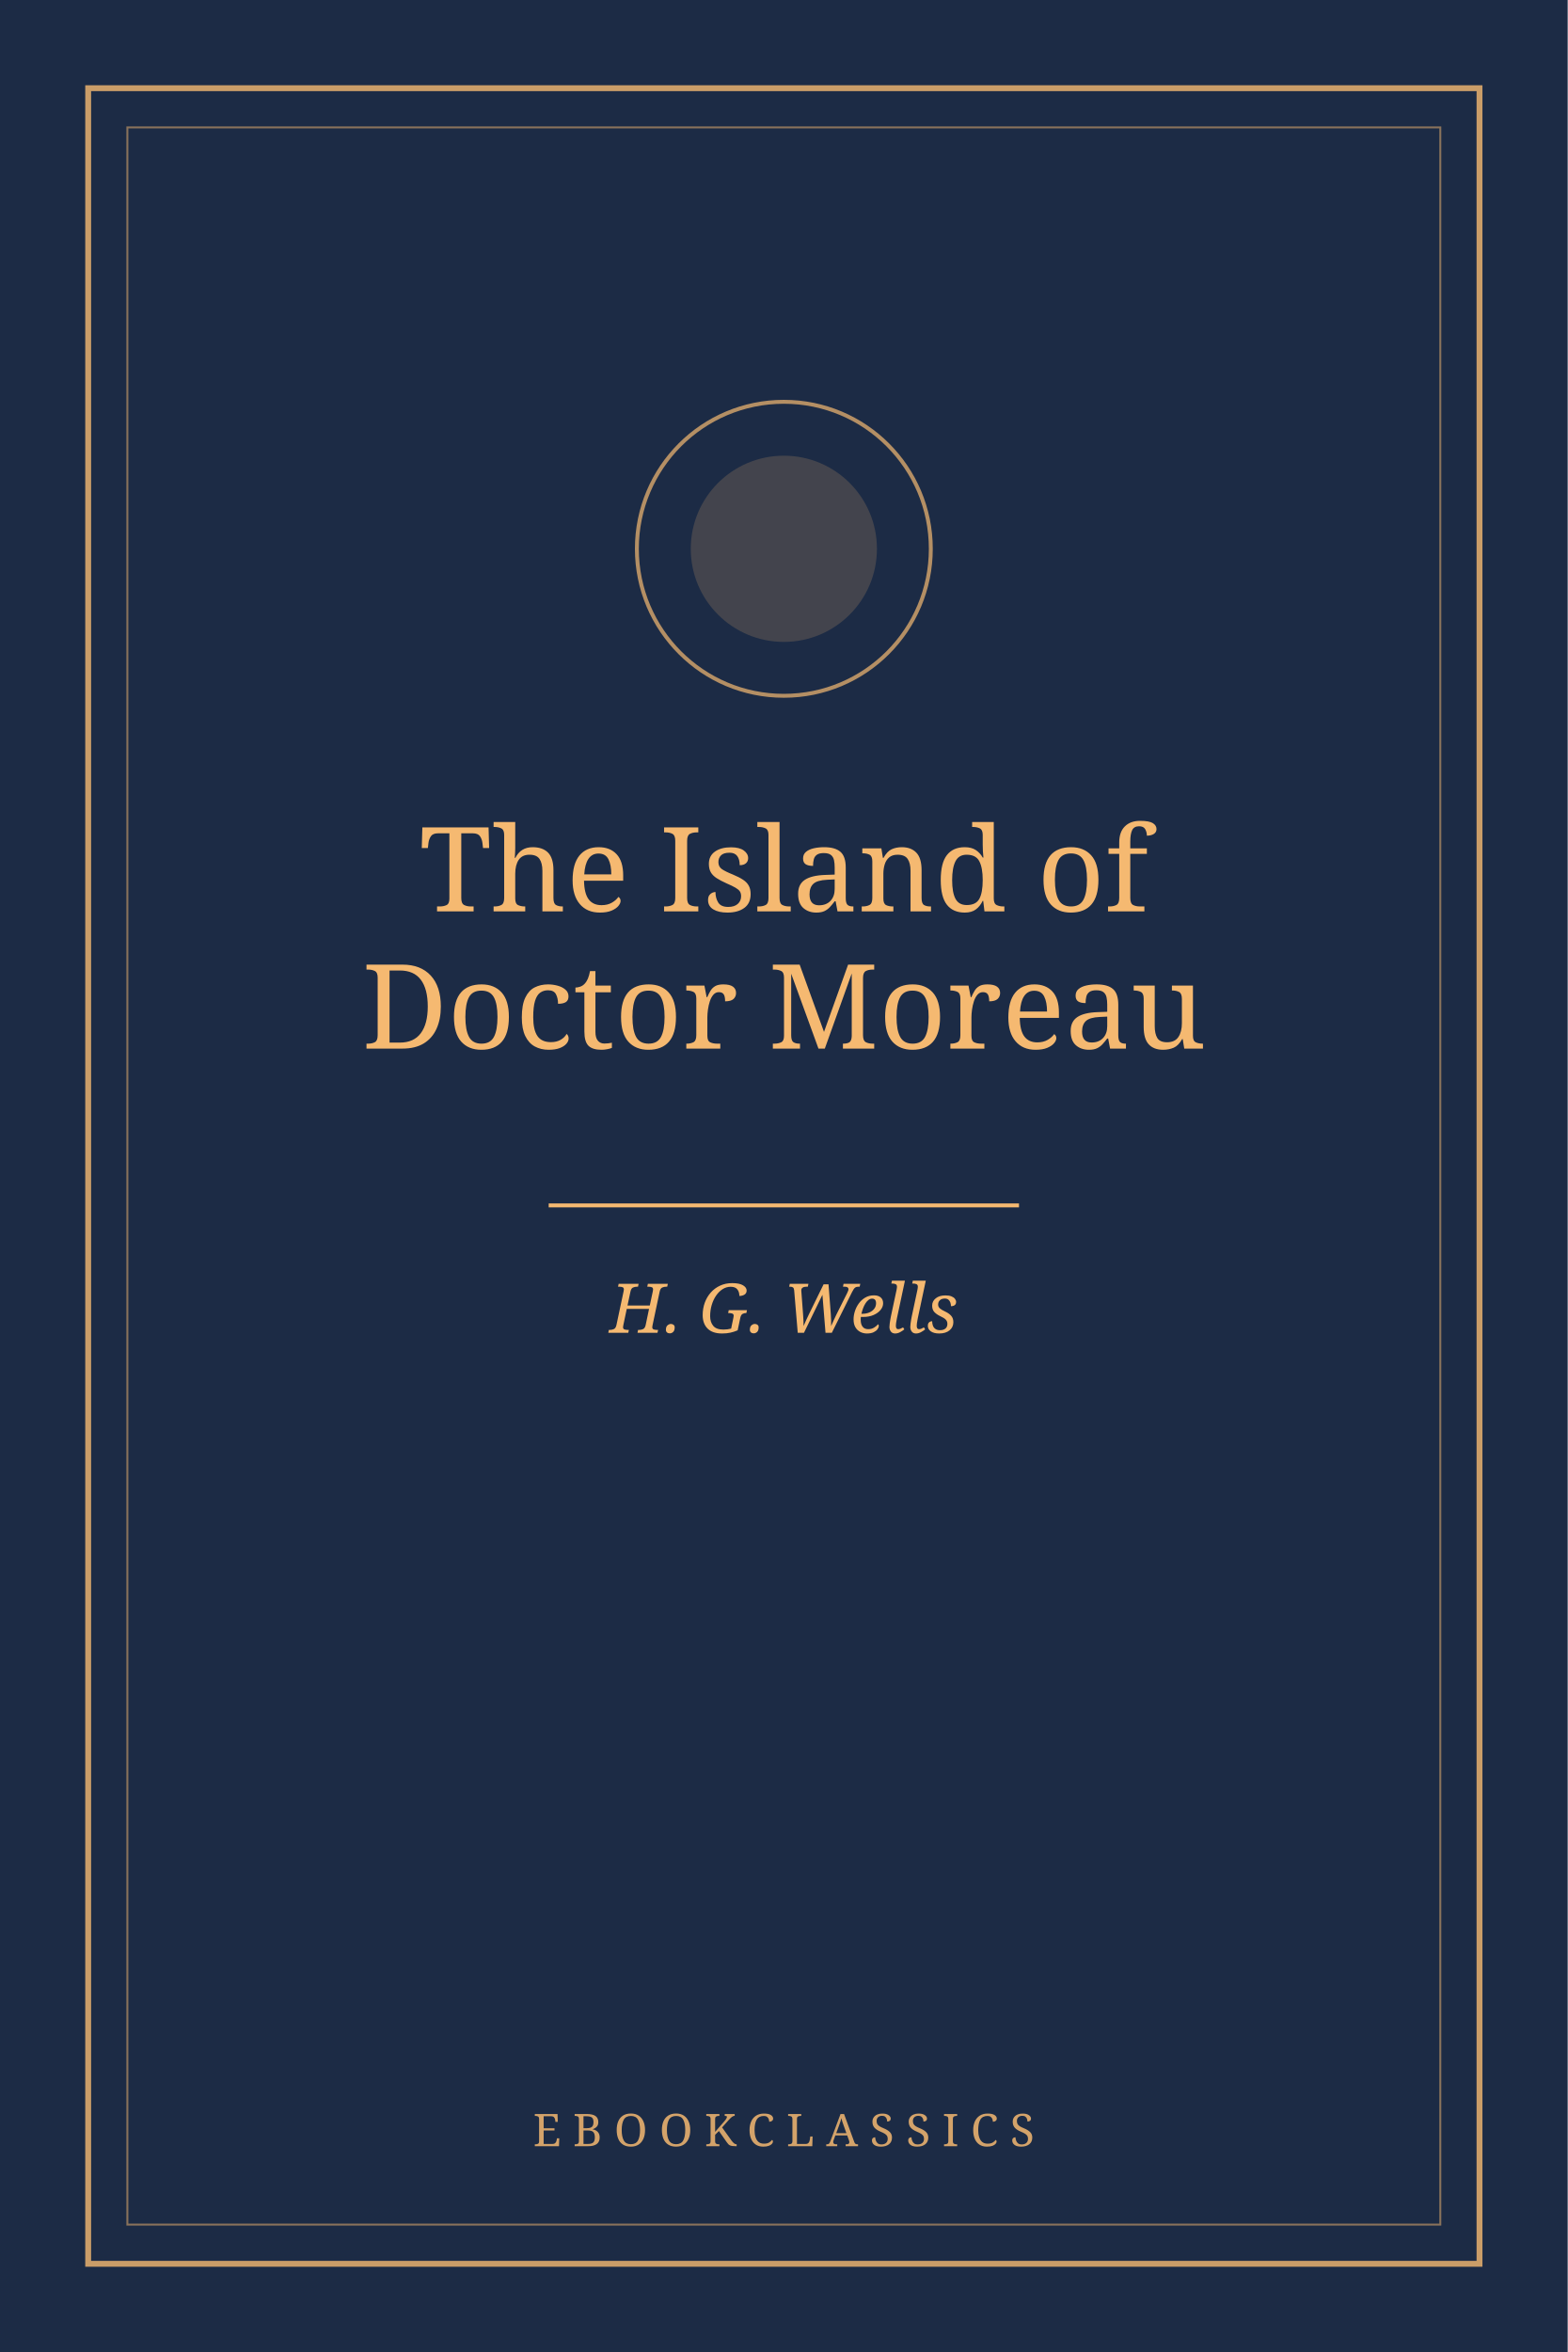
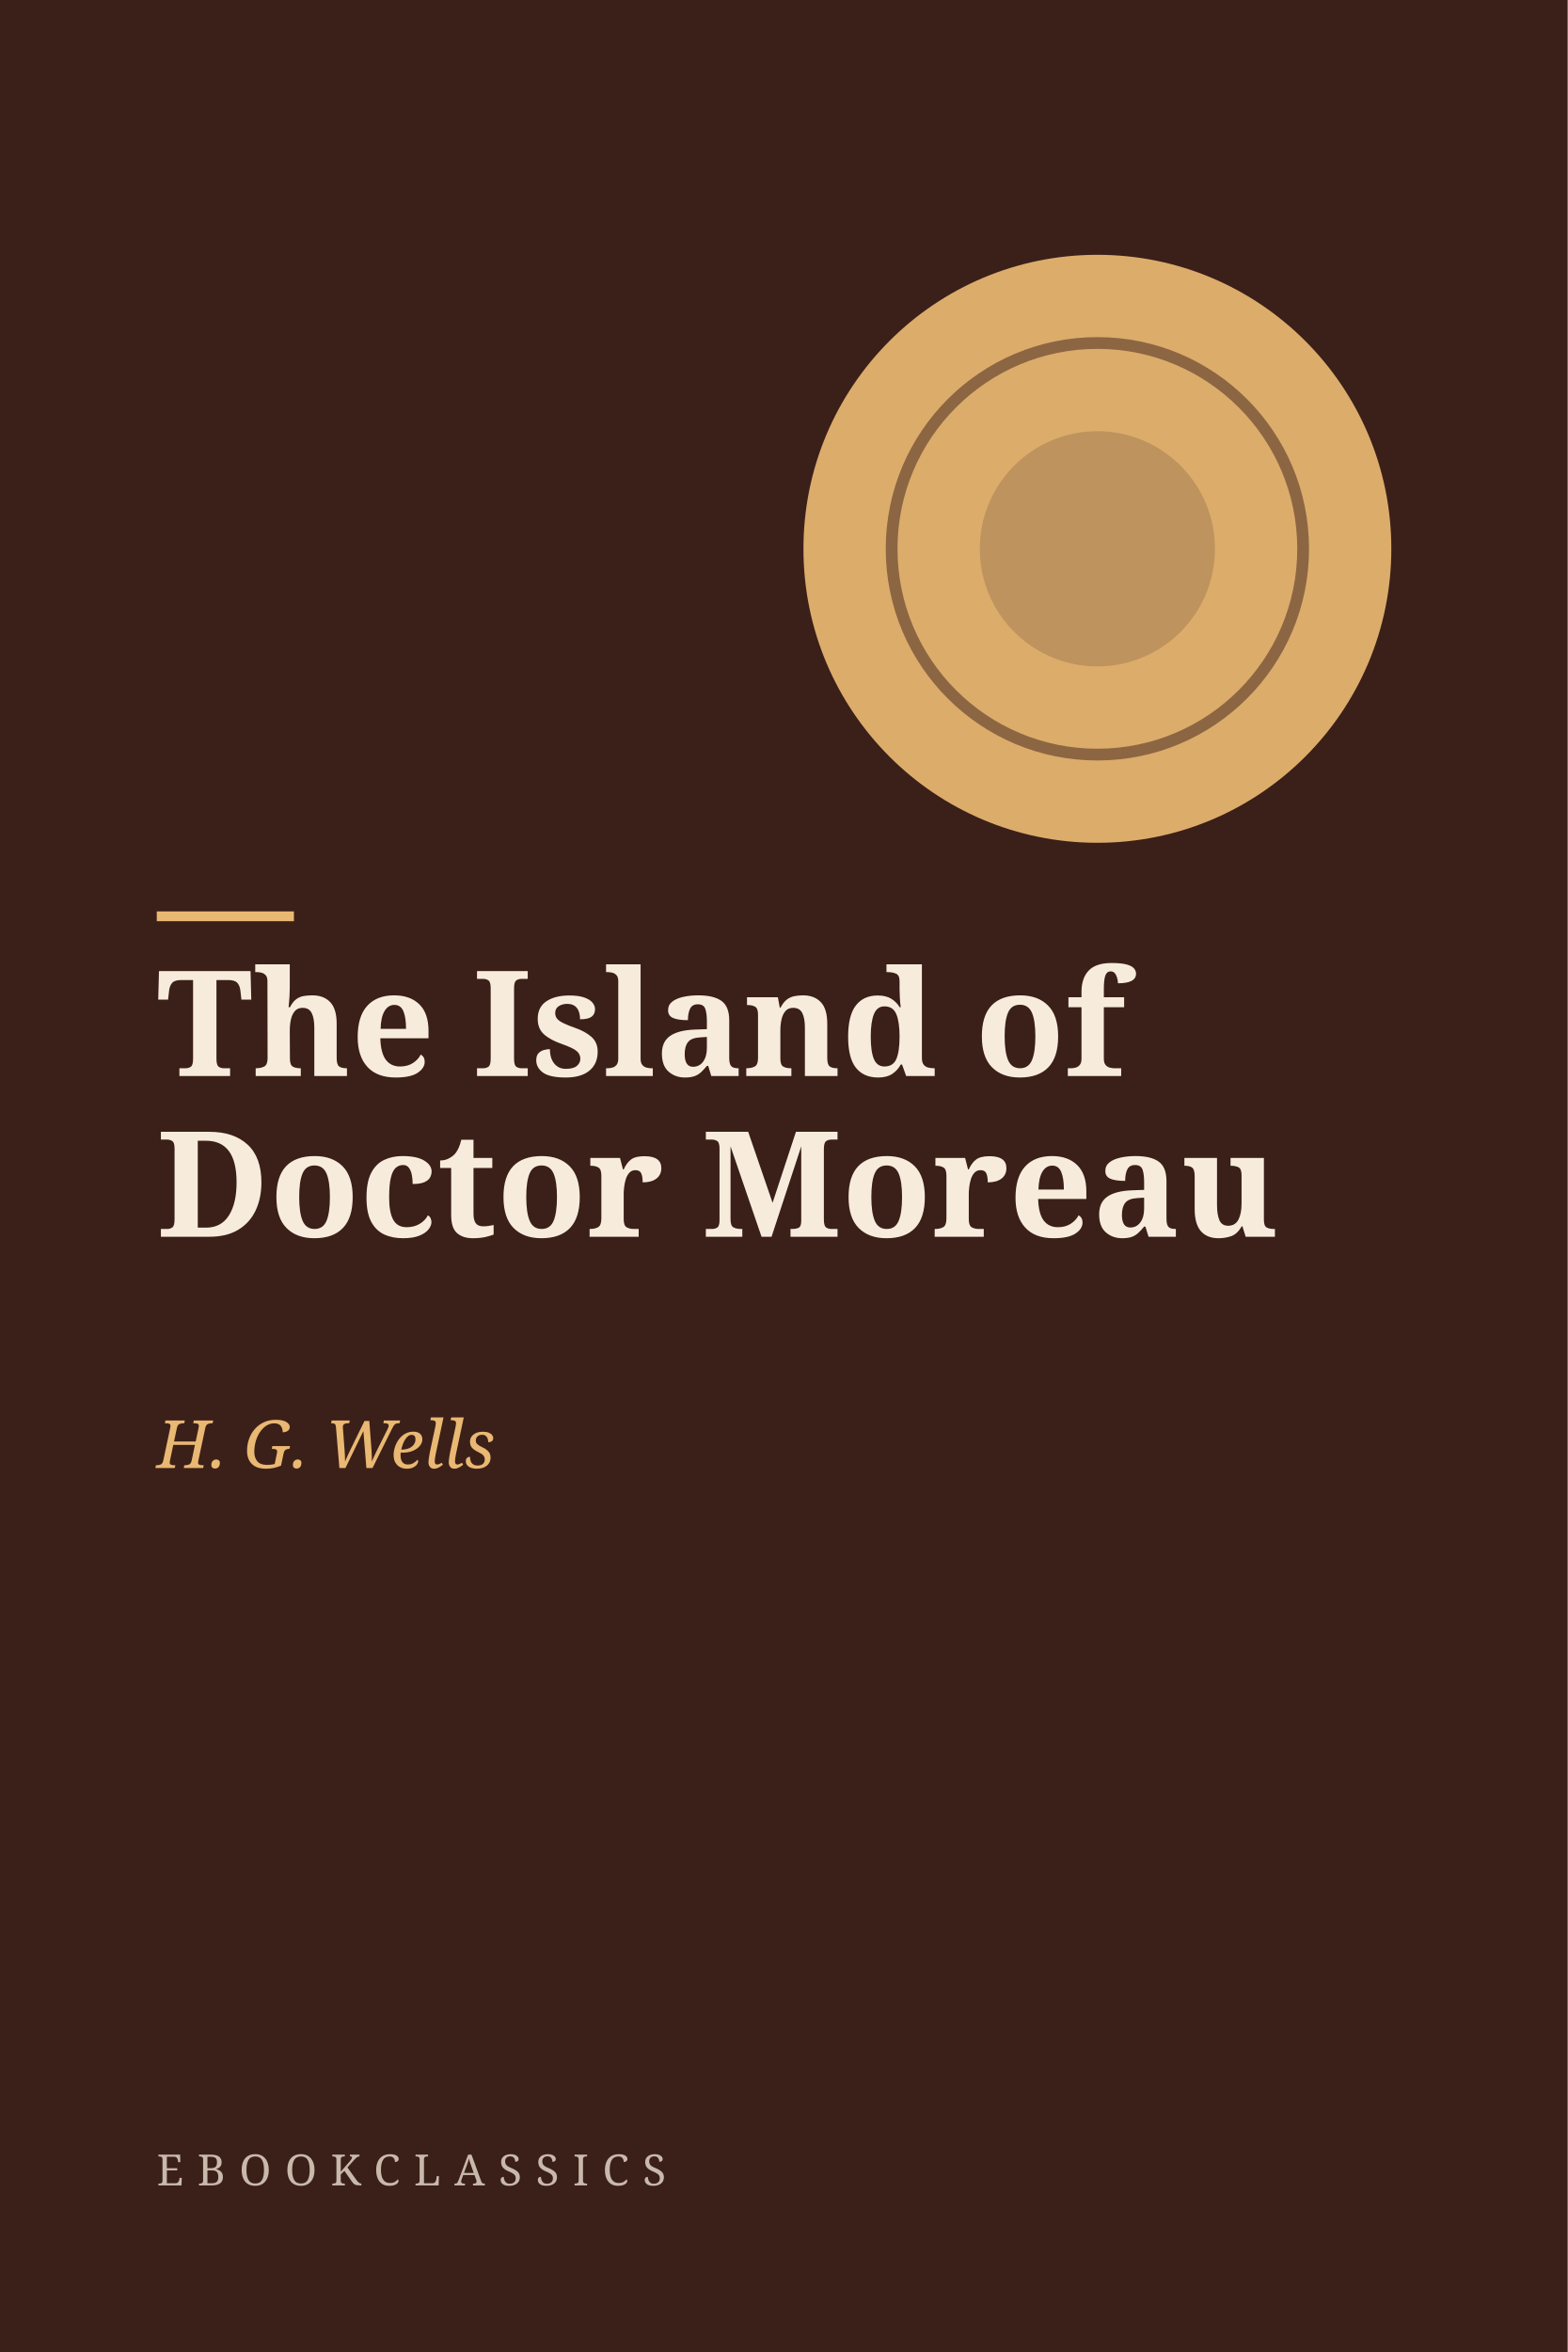
<svg xmlns="http://www.w3.org/2000/svg" width="1600" height="2400" viewBox="0 0 1600 2400">
-   <rect width="1600" height="2400" fill="#1c2b45" />
-   <rect x="90" y="90" width="1420" height="2220" fill="none" stroke="#f5b971" stroke-width="6" opacity=".8" />
-   <rect x="130" y="130" width="1340" height="2140" fill="none" stroke="#f5b971" stroke-width="2" opacity=".5" />
-   <circle cx="800" cy="560" r="150" fill="none" stroke="#f5b971" stroke-width="4" opacity=".7" />
-   <circle cx="800" cy="560" r="95" fill="#f5b971" opacity=".18" />
-   <text x="800" y="930" text-anchor="middle" font-size="120" font-family="Georgia, serif" fill="#f5b971">The Island of</text>
-   <text x="800" y="1070" text-anchor="middle" font-size="120" font-family="Georgia, serif" fill="#f5b971">Doctor Moreau</text>
-   <line x1="560" y1="1230" x2="1040" y2="1230" stroke="#f5b971" stroke-width="4" />
-   <text x="800" y="1360" text-anchor="middle" font-size="70" font-style="italic" font-family="Georgia, serif" fill="#f5b971">H. G. Wells</text>
-   <text x="800" y="2190" text-anchor="middle" font-size="46" letter-spacing="12" font-family="Georgia, serif" fill="#f5b971" opacity=".85">EBOOKCLASSICS</text>
+   <rect width="1600" height="2400" fill="#3b1f19" />
+   <circle cx="1120" cy="560" r="300" fill="#e9b872" opacity=".92" />
+   <circle cx="1120" cy="560" r="210" fill="none" stroke="#3b1f19" stroke-width="12" opacity=".5" />
+   <circle cx="1120" cy="560" r="120" fill="#3b1f19" opacity=".18" />
+   <rect x="160" y="930" width="140" height="10" fill="#e9b872" />
+   <text x="160" y="1098" font-size="150" font-weight="600" font-family="Libertinus Serif, Georgia, serif" fill="#f7ecdc">The Island of</text>
+   <text x="160" y="1262" font-size="150" font-weight="600" font-family="Libertinus Serif, Georgia, serif" fill="#f7ecdc">Doctor Moreau</text>
+   <text x="160" y="1498" font-size="68" font-style="italic" font-family="Libertinus Serif, Georgia, serif" fill="#e9b872">H. G. Wells</text>
+   <text x="160" y="2230" font-size="44" letter-spacing="14" font-family="Libertinus Serif, Georgia, serif" fill="#f7ecdc" opacity=".75">EBOOKCLASSICS</text>
</svg>
